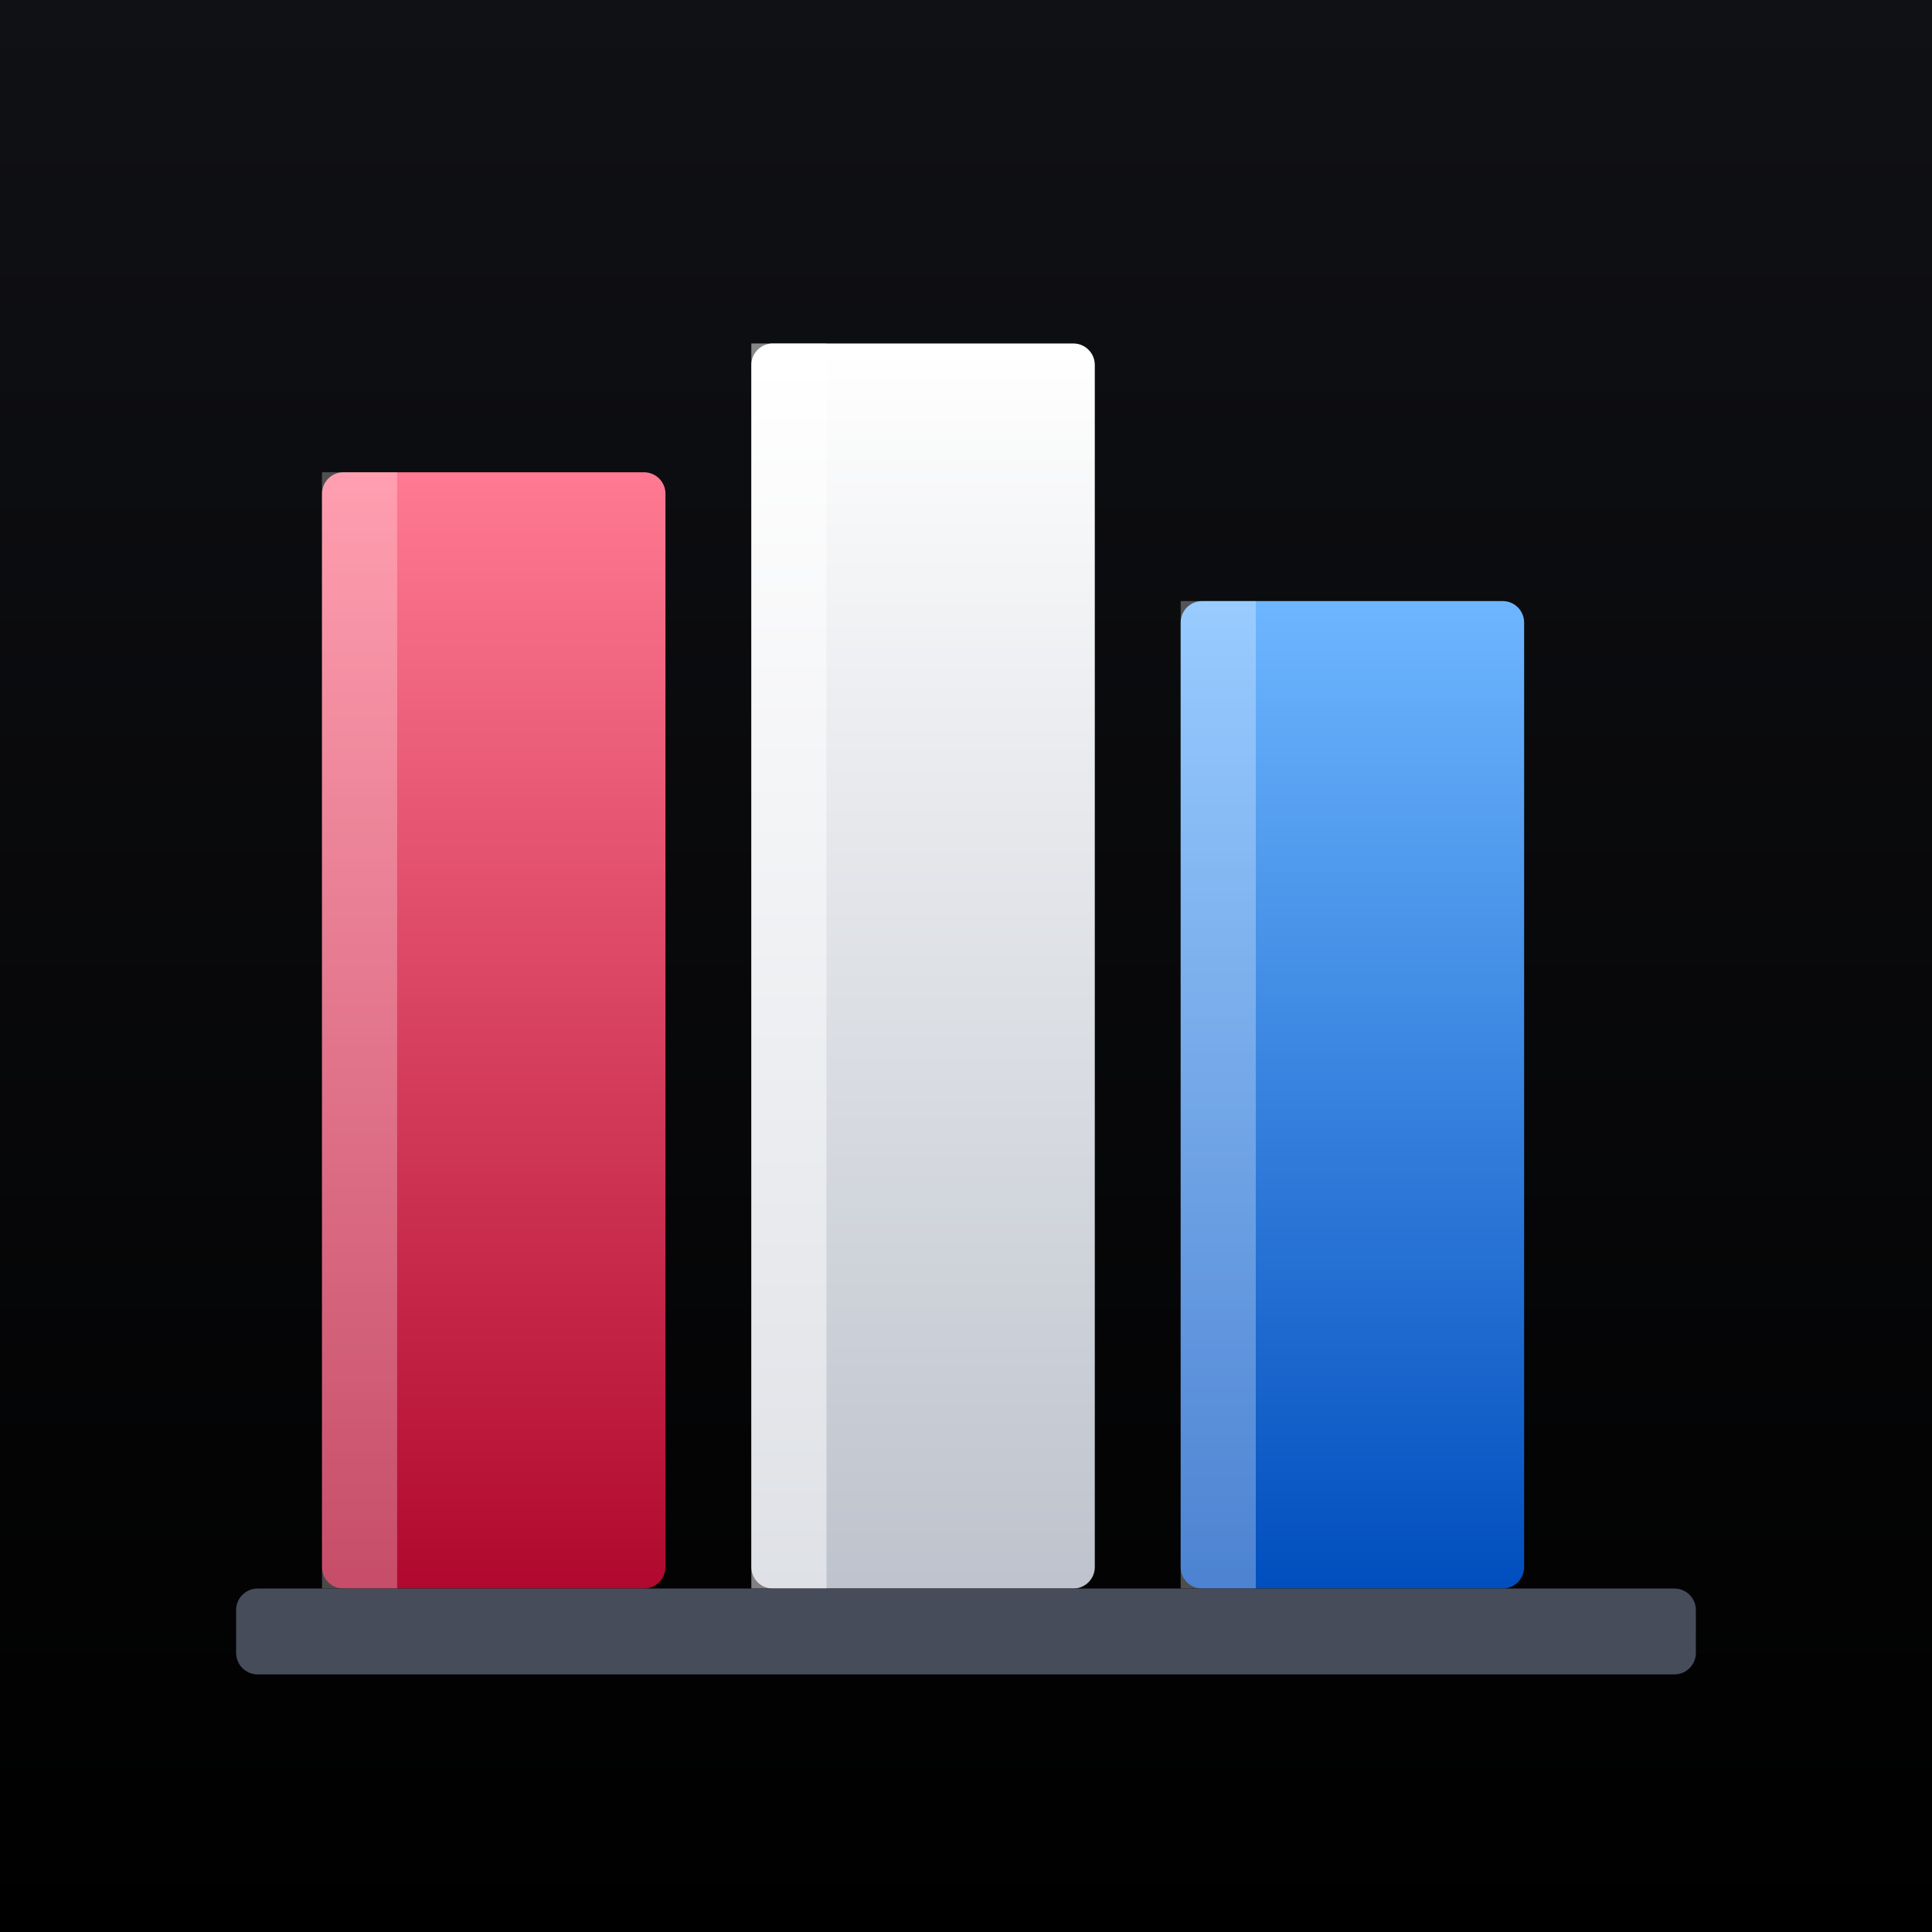
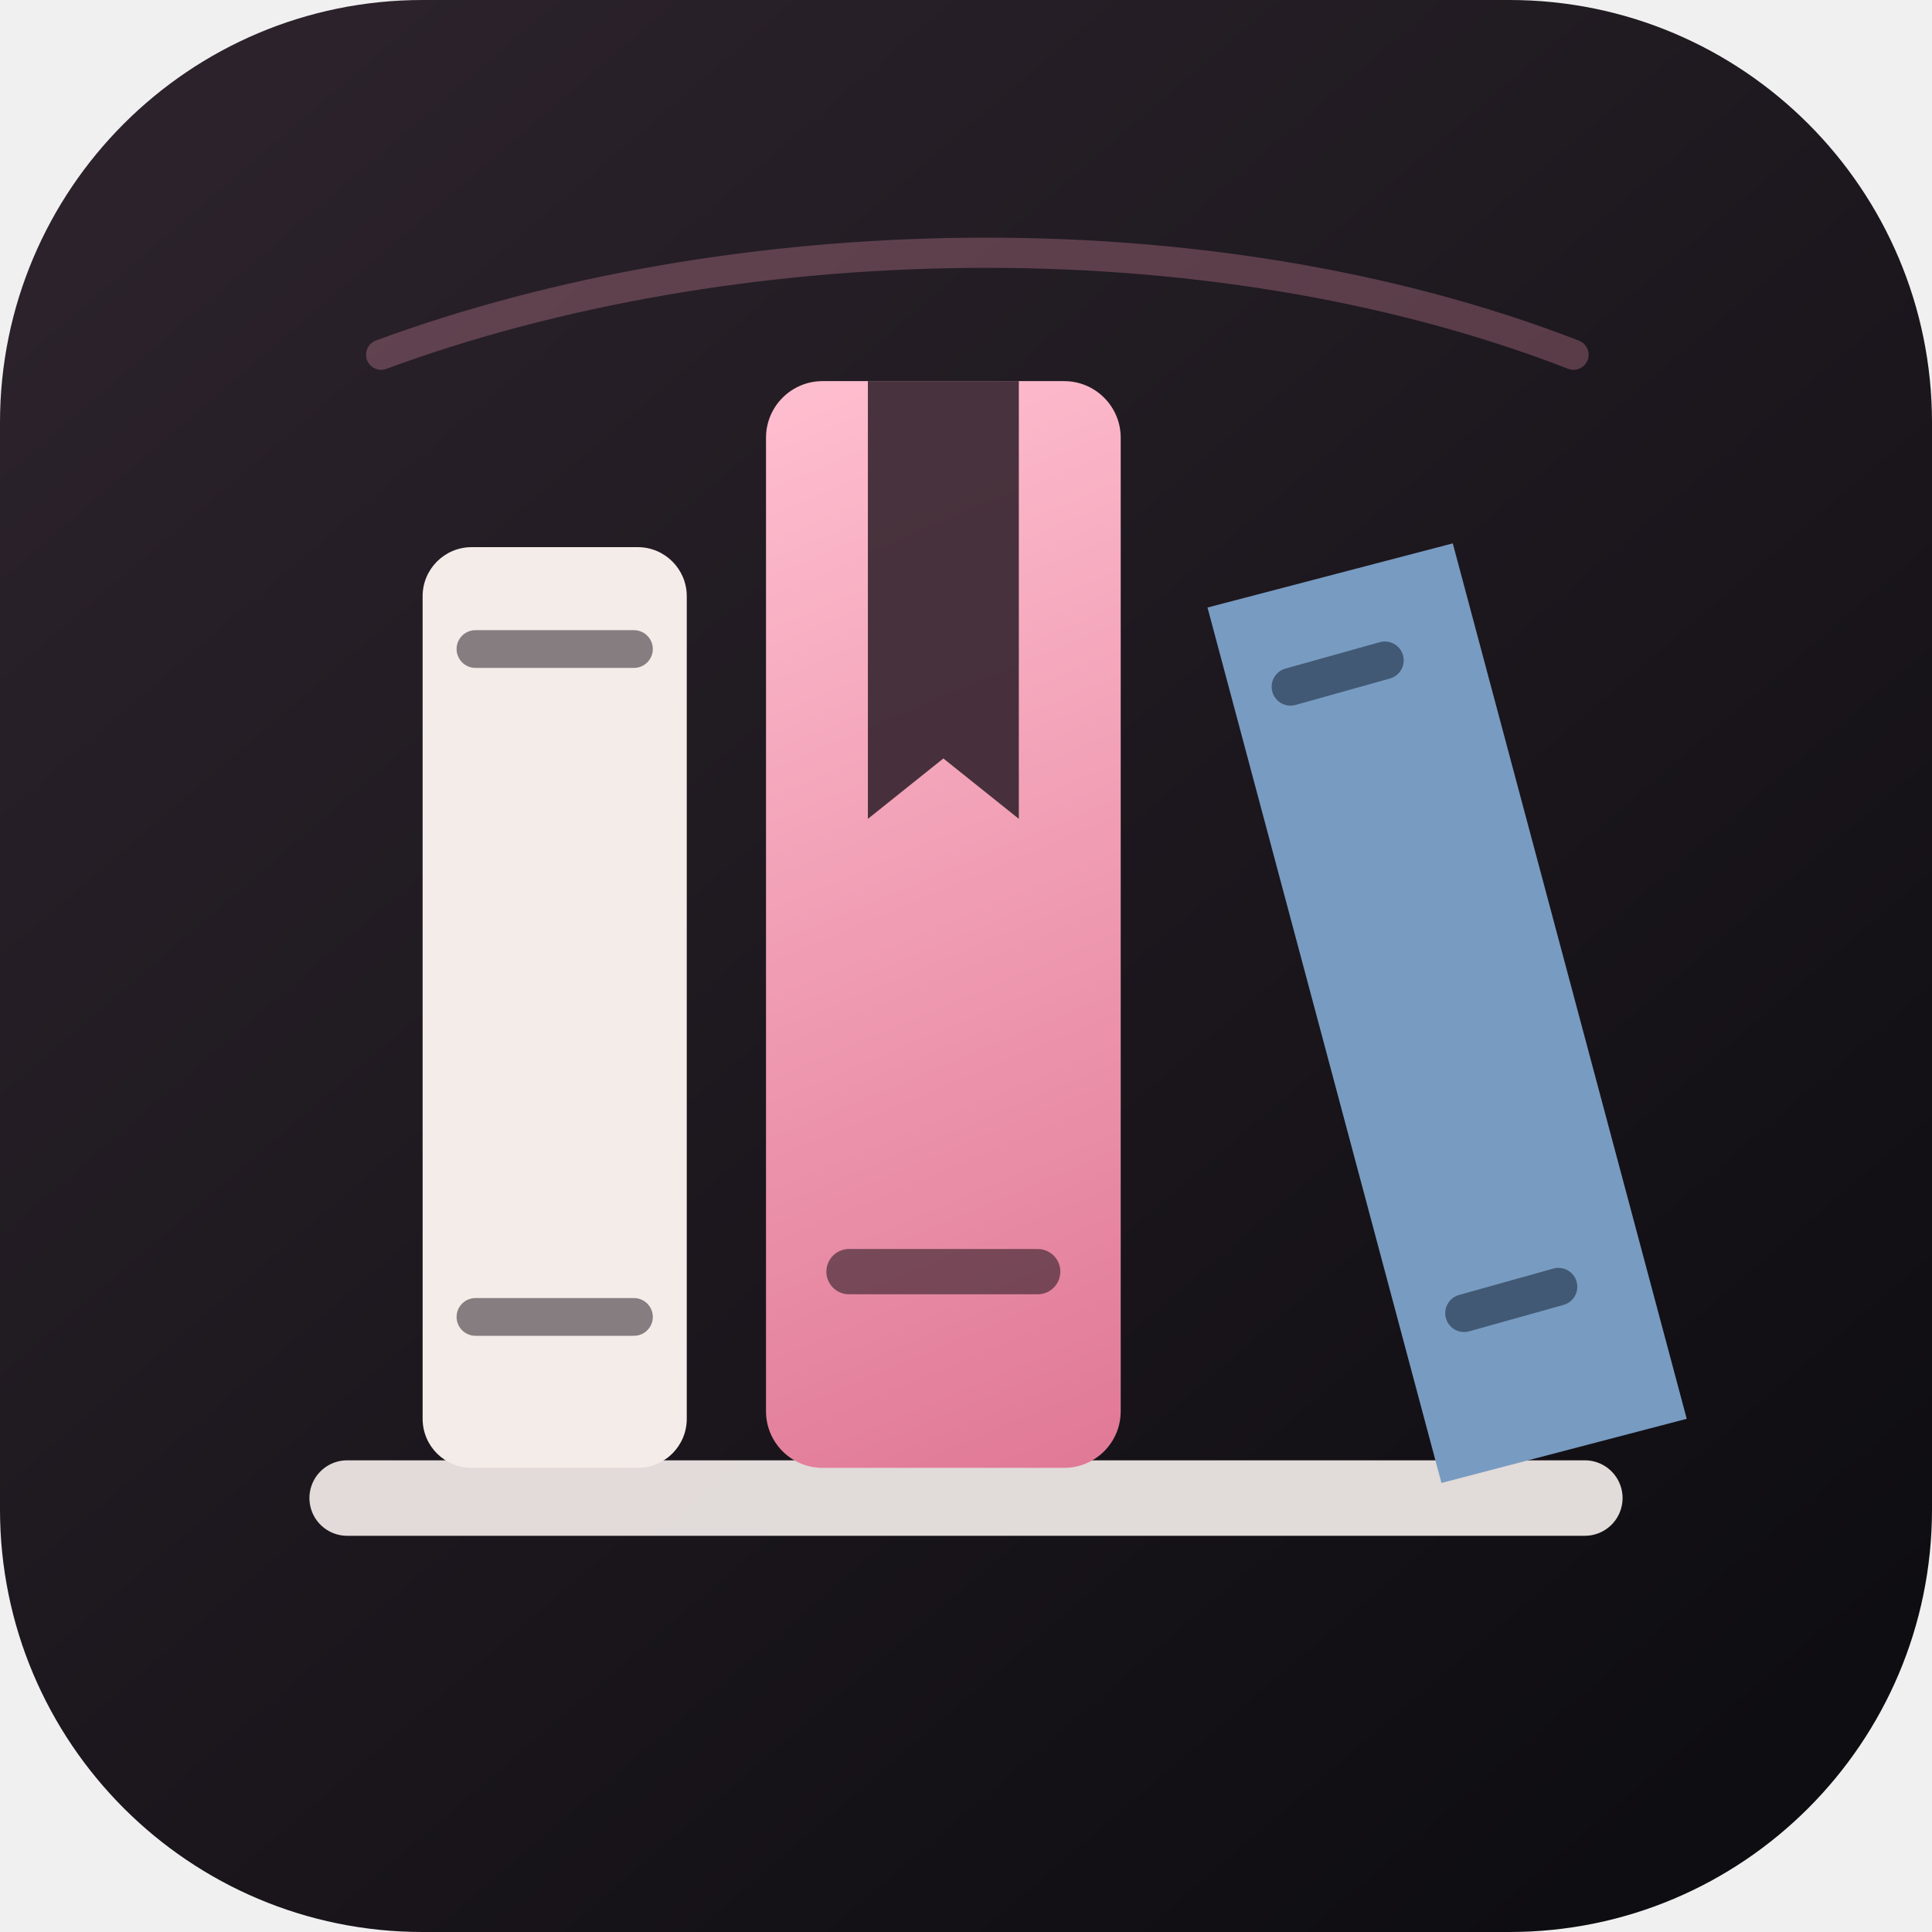
- <svg xmlns="http://www.w3.org/2000/svg" viewBox="0 0 180 180" width="180" height="180">
+ <svg xmlns="http://www.w3.org/2000/svg" viewBox="0 0 512 512" role="img" aria-label="책등과 책갈피로 만든 책꽂이 아이콘">
  <defs>
-     <linearGradient id="bg" x2="0" y2="1">
-       <stop stop-color="#101115" />
-       <stop offset="1" stop-color="#000" />
+     <linearGradient id="background" x1="64" y1="32" x2="448" y2="480" gradientUnits="userSpaceOnUse">
+       <stop stop-color="#2b222b" />
+       <stop offset="1" stop-color="#0e0d11" />
    </linearGradient>
-     <linearGradient id="red" x2="0" y2="1">
-       <stop stop-color="#ff7a92" />
-       <stop offset="1" stop-color="#b0082e" />
-     </linearGradient>
-     <linearGradient id="white" x2="0" y2="1">
-       <stop stop-color="#fff" />
-       <stop offset="1" stop-color="#bec3cd" />
-     </linearGradient>
-     <linearGradient id="blue" x2="0" y2="1">
-       <stop stop-color="#6eb6ff" />
-       <stop offset="1" stop-color="#004ebe" />
+     <linearGradient id="accent" x1="188" y1="106" x2="318" y2="414" gradientUnits="userSpaceOnUse">
+       <stop stop-color="#ffbfd0" />
+       <stop offset="1" stop-color="#dd718f" />
    </linearGradient>
  </defs>
-   <rect width="180" height="180" fill="url(#bg)" />
-   <rect x="30" y="44" width="32" height="104" rx="2" fill="url(#red)" />
-   <rect x="70" y="32" width="32" height="116" rx="2" fill="url(#white)" />
-   <rect x="110" y="56" width="32" height="92" rx="2" fill="url(#blue)" />
-   <rect x="30" y="44" width="7" height="104" fill="#fff" opacity=".28" />
-   <rect x="70" y="32" width="7" height="116" fill="#fff" opacity=".5" />
-   <rect x="110" y="56" width="7" height="92" fill="#fff" opacity=".3" />
-   <rect x="22" y="148" width="136" height="8" rx="2" fill="#464c5a" />
+   <rect width="512" height="512" rx="112" fill="url(#background)" />
+   <path d="M92 397h328" stroke="#f7f1ee" stroke-width="20" stroke-linecap="round" opacity=".9" />
+   <rect x="112" y="145" width="70" height="244" rx="13" fill="#f4ece8" />
+   <path d="M126 172h42M126 349h42" stroke="#2a232a" stroke-width="10" stroke-linecap="round" opacity=".55" />
+   <rect x="203" y="101" width="94" height="288" rx="15" fill="url(#accent)" />
+   <path d="M230 101v116l20-16 20 16V101" fill="#34232d" opacity=".9" />
+   <path d="M225 337h50" stroke="#3b2530" stroke-width="12" stroke-linecap="round" opacity=".65" />
+   <path d="M320 161l65-17 62 232-65 17z" fill="#789bc1" />
+   <path d="M342 182l25-7M388 348l25-7" stroke="#142234" stroke-width="10" stroke-linecap="round" opacity=".55" />
+   <path d="M101 94c92-34 218-38 316 0" fill="none" stroke="#f39ab5" stroke-width="8" stroke-linecap="round" opacity=".28" />
</svg>
